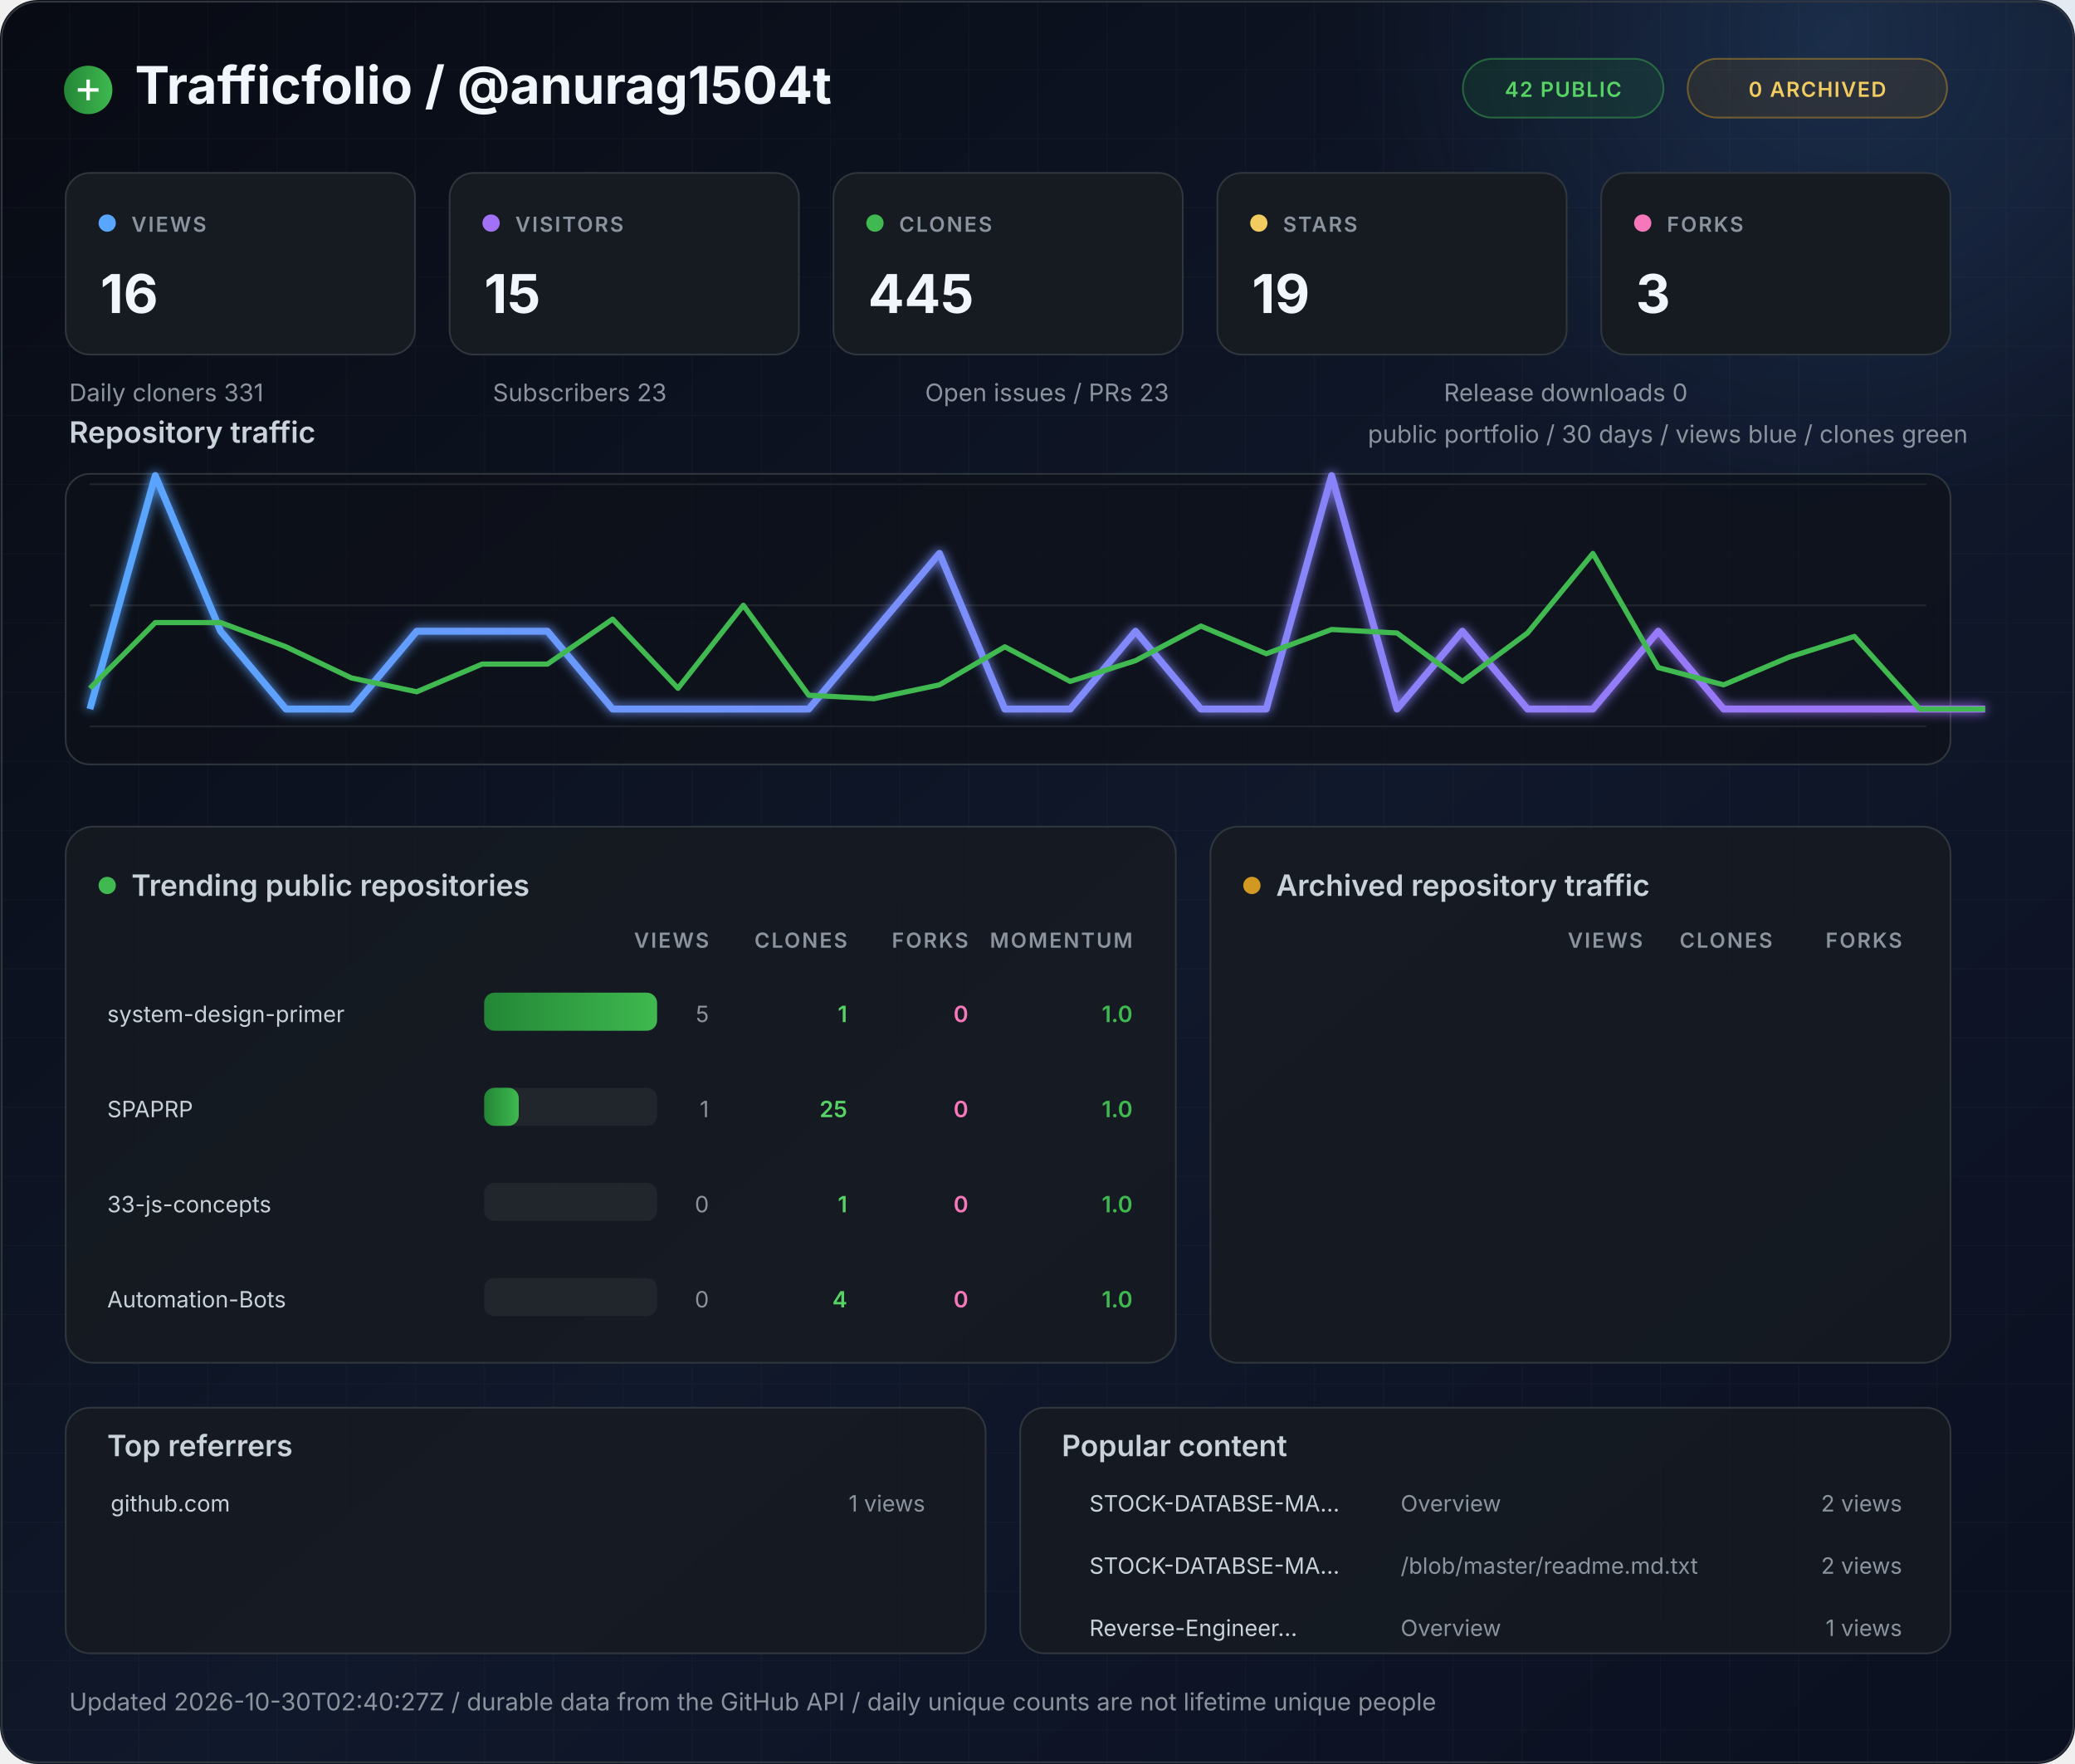
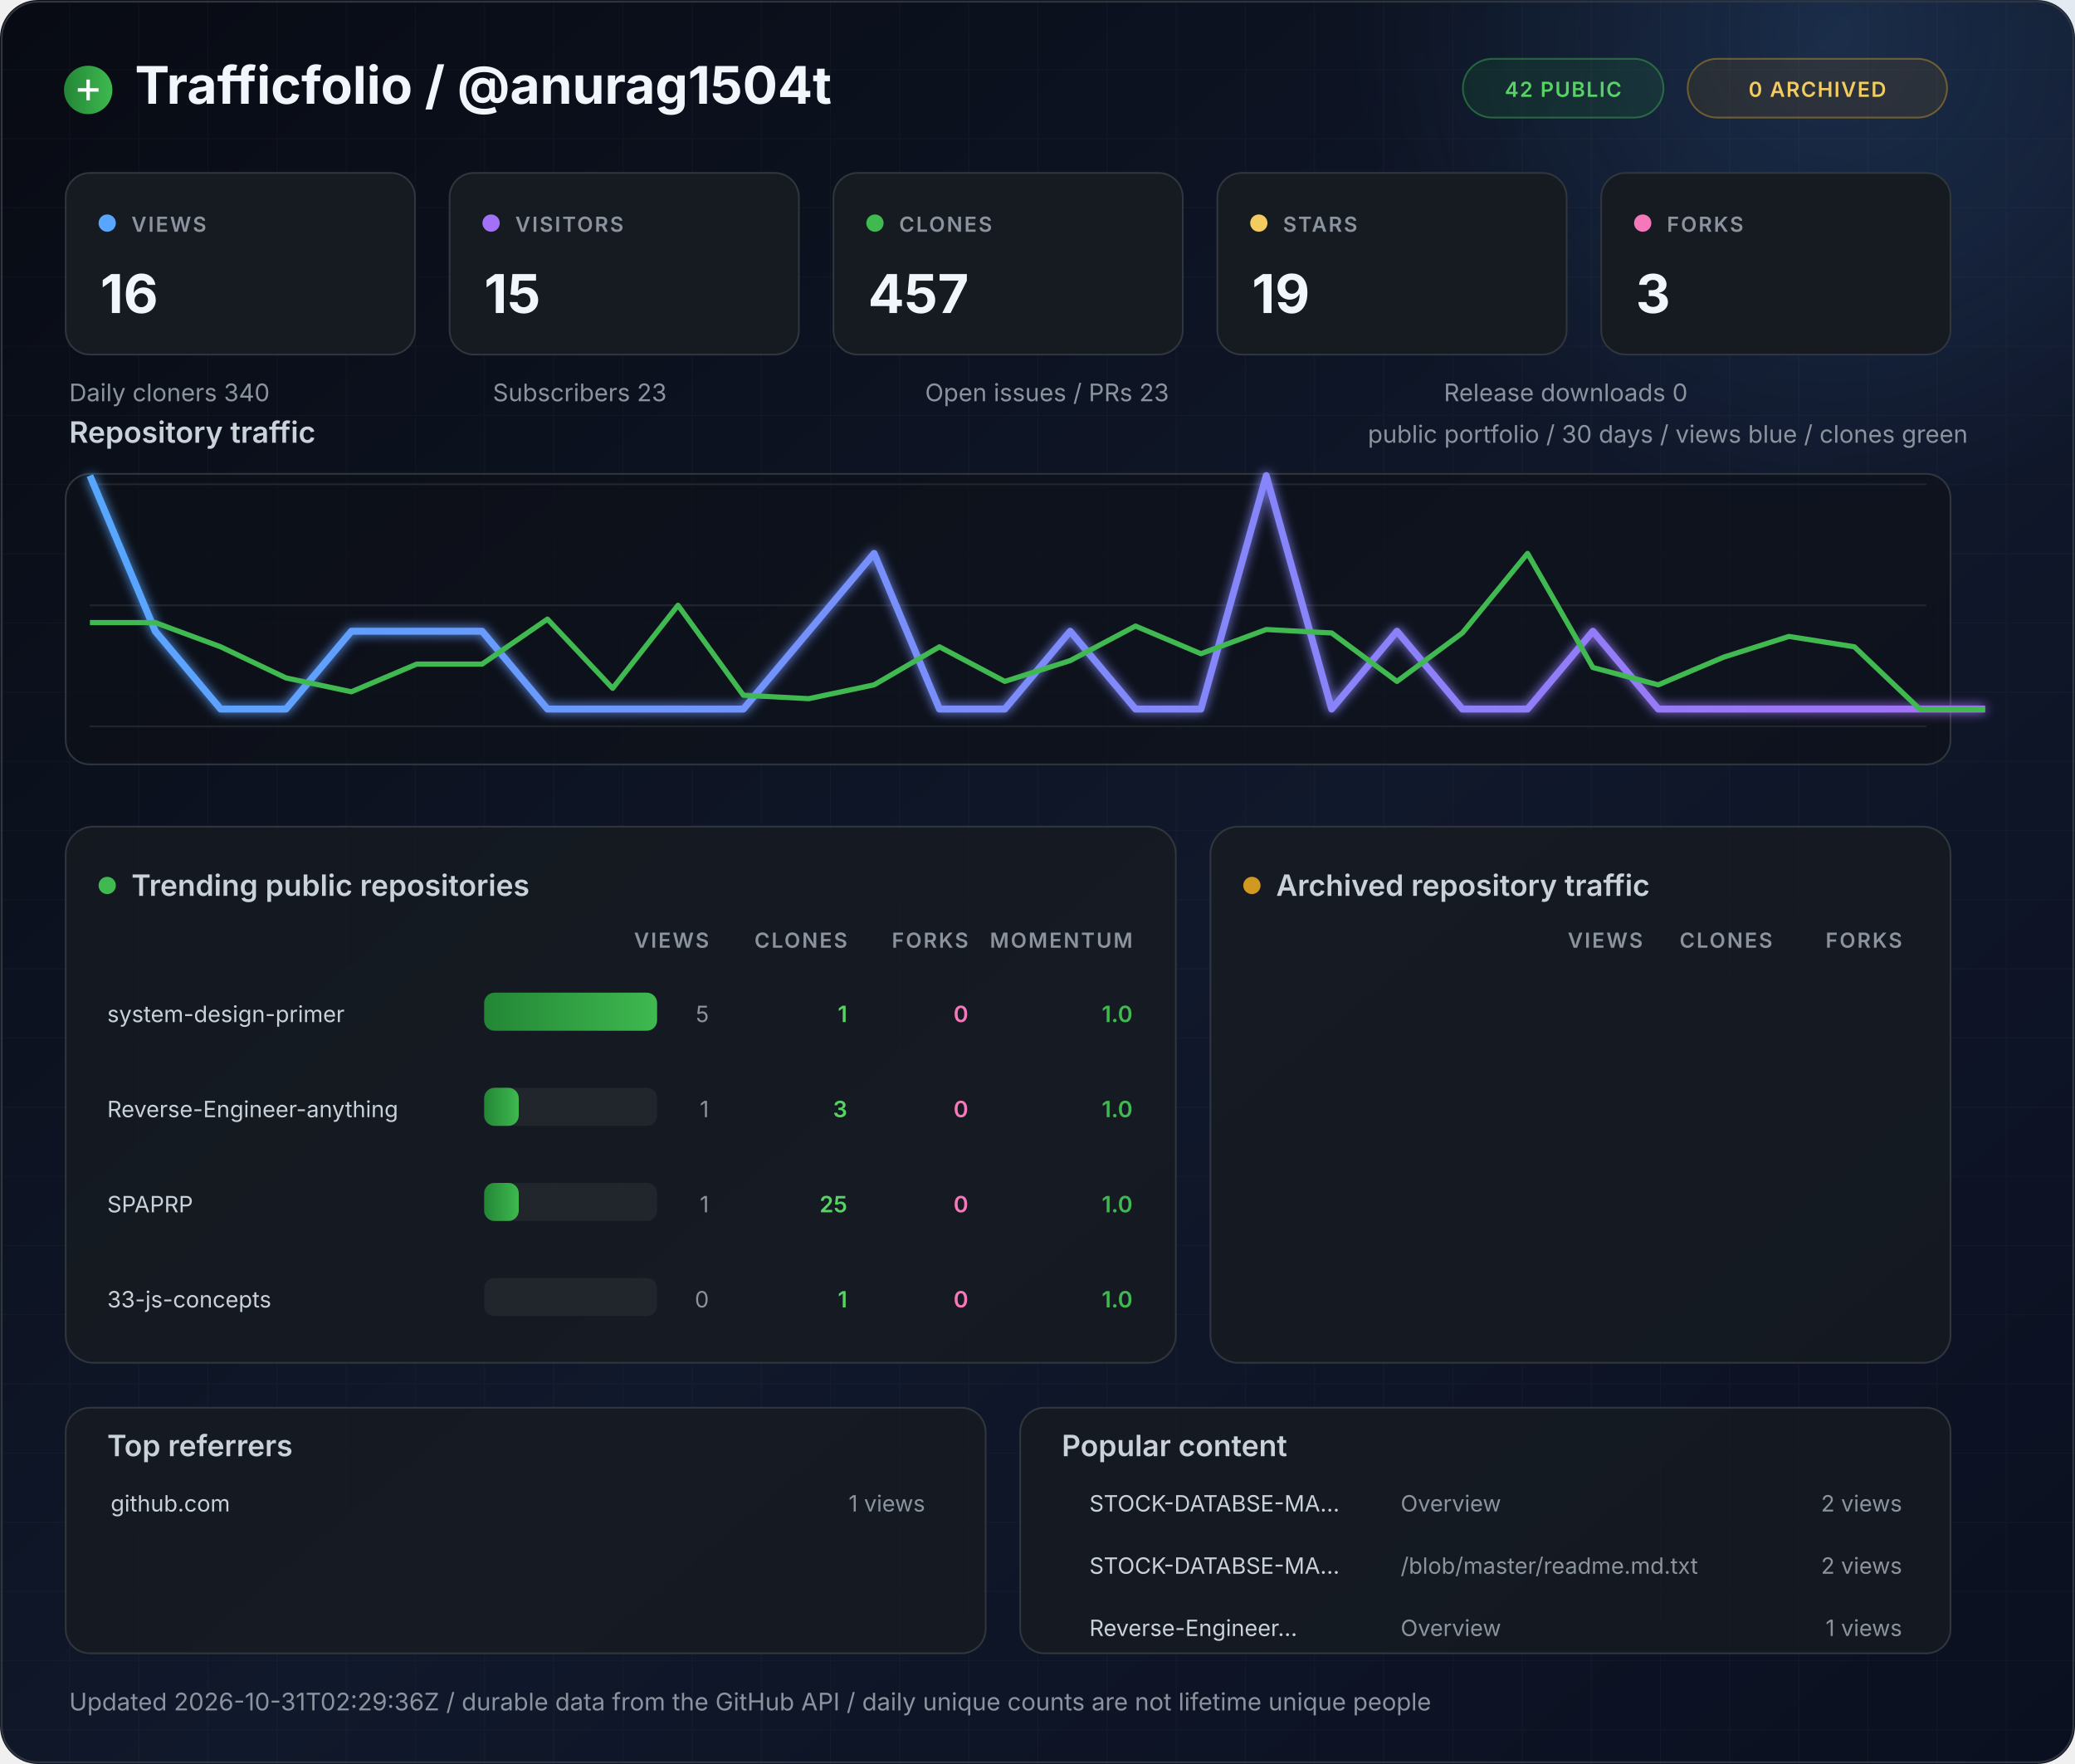
<svg xmlns="http://www.w3.org/2000/svg" width="1200" height="1020" viewBox="0 0 1200 1020" role="img" aria-label="Trafficfolio GitHub analytics dashboard for anurag1504t">
  <defs>
    <linearGradient id="bg" x1="0" y1="0" x2="1" y2="1">
      <stop stop-color="#080b13" />
      <stop offset=".55" stop-color="#10182b" />
      <stop offset="1" stop-color="#0b1020" />
    </linearGradient>
    <linearGradient id="line" x1="0" y1="0" x2="1" y2="0">
      <stop stop-color="#58a6ff" />
      <stop offset="1" stop-color="#a371f7" />
    </linearGradient>
    <linearGradient id="bar" x1="0" y1="0" x2="1" y2="0">
      <stop stop-color="#238636" />
      <stop offset="1" stop-color="#3fb950" />
    </linearGradient>
    <linearGradient id="archiveBar" x1="0" y1="0" x2="1" y2="0">
      <stop stop-color="#9e6a03" />
      <stop offset="1" stop-color="#f2cc60" />
    </linearGradient>
    <radialGradient id="ambient">
      <stop stop-color="#58a6ff" stop-opacity=".16" />
      <stop offset="1" stop-color="#58a6ff" stop-opacity="0" />
    </radialGradient>
    <pattern id="grid" width="40" height="40" patternUnits="userSpaceOnUse">
      <path d="M40 0H0V40" fill="none" stroke="#ffffff" stroke-opacity=".025" />
    </pattern>
    <filter id="glow">
      <feGaussianBlur stdDeviation="3" result="b" />
      <feMerge>
        <feMergeNode in="b" />
        <feMergeNode in="SourceGraphic" />
      </feMerge>
    </filter>
    <style>
    .title{font:750 30px -apple-system,BlinkMacSystemFont,"Segoe UI",sans-serif;fill:#f0f6fc}
    .subtitle{font:14px -apple-system,BlinkMacSystemFont,"Segoe UI",sans-serif;fill:#8b949e}
    .label{font:600 12px -apple-system,BlinkMacSystemFont,"Segoe UI",sans-serif;fill:#8b949e;letter-spacing:1px}
    .metric{font:700 31px -apple-system,BlinkMacSystemFont,"Segoe UI",sans-serif;fill:#f0f6fc}
    .section{font:600 17px -apple-system,BlinkMacSystemFont,"Segoe UI",sans-serif;fill:#c9d1d9}
    .repo,.value,.trend,.archive,.clone,.fork{font:13px -apple-system,BlinkMacSystemFont,"Segoe UI",sans-serif;fill:#c9d1d9}
    .value{fill:#8b949e} .trend{fill:#3fb950;font-weight:600} .archive{fill:#d29922}
    .clone{fill:#56d364;font-weight:600} .fork{fill:#f778ba;font-weight:600}
    .pill{font:600 12px -apple-system,BlinkMacSystemFont,"Segoe UI",sans-serif;letter-spacing:.7px}
  </style>
  </defs>
  <rect width="1200" height="1020" rx="22" fill="url(#bg)" />
  <rect width="1200" height="1020" rx="22" fill="url(#grid)" />
  <circle cx="1060" cy="20" r="280" fill="url(#ambient)" />
  <rect x="1" y="1" width="1198" height="1018" rx="21" fill="none" stroke="#30363d" />
  <circle cx="51" cy="52" r="14" fill="url(#bar)" />
  <path d="M45 52h12M51 46v12" stroke="#fff" stroke-width="2" />
  <text x="78" y="60" class="title">Trafficfolio / @anurag1504t</text>
  <rect x="846" y="34" width="116" height="34" rx="17" fill="#238636" fill-opacity=".16" stroke="#3fb950" stroke-opacity=".45" />
  <text x="904" y="56" text-anchor="middle" class="pill" fill="#56d364">42 PUBLIC</text>
  <rect x="976" y="34" width="150" height="34" rx="17" fill="#9e6a03" fill-opacity=".14" stroke="#d29922" stroke-opacity=".45" />
  <text x="1051" y="56" text-anchor="middle" class="pill" fill="#f2cc60">0 ARCHIVED</text>
  <rect x="38" y="100" width="202" height="105" rx="14" fill="#161b22" stroke="#30363d" />
  <circle cx="62" cy="129" r="5" fill="#58a6ff" />
  <text x="76" y="134" class="label">VIEWS</text>
  <text x="58" y="181" class="metric">16</text>
  <rect x="260" y="100" width="202" height="105" rx="14" fill="#161b22" stroke="#30363d" />
  <circle cx="284" cy="129" r="5" fill="#a371f7" />
  <text x="298" y="134" class="label">VISITORS</text>
  <text x="280" y="181" class="metric">15</text>
  <rect x="482" y="100" width="202" height="105" rx="14" fill="#161b22" stroke="#30363d" />
  <circle cx="506" cy="129" r="5" fill="#3fb950" />
  <text x="520" y="134" class="label">CLONES</text>
-   <text x="502" y="181" class="metric">445</text>
+   <text x="502" y="181" class="metric">457</text>
  <rect x="704" y="100" width="202" height="105" rx="14" fill="#161b22" stroke="#30363d" />
  <circle cx="728" cy="129" r="5" fill="#f2cc60" />
  <text x="742" y="134" class="label">STARS</text>
  <text x="724" y="181" class="metric">19</text>
  <rect x="926" y="100" width="202" height="105" rx="14" fill="#161b22" stroke="#30363d" />
  <circle cx="950" cy="129" r="5" fill="#f778ba" />
  <text x="964" y="134" class="label">FORKS</text>
  <text x="946" y="181" class="metric">3</text>
-   <text x="40" y="232" class="subtitle">Daily cloners 331</text>
+   <text x="40" y="232" class="subtitle">Daily cloners 340</text>
  <text x="285" y="232" class="subtitle">Subscribers 23</text>
  <text x="535" y="232" class="subtitle">Open issues / PRs 23</text>
  <text x="835" y="232" class="subtitle">Release downloads 0</text>
  <text x="40" y="256" class="section">Repository traffic</text>
  <text x="1138" y="256" text-anchor="end" class="subtitle">public portfolio / 30 days / views blue / clones green</text>
  <rect x="38" y="274" width="1090" height="168" rx="14" fill="#0d1117" fill-opacity=".62" stroke="#30363d" />
  <line x1="52" y1="420" x2="1114" y2="420" stroke="#21262d" />
  <line x1="52" y1="350" x2="1114" y2="350" stroke="#21262d" />
  <line x1="52" y1="280" x2="1114" y2="280" stroke="#21262d" />
-   <polyline points="52.0,410.0 89.8,275.0 127.6,365.0 165.4,410.0 203.2,410.0 241.0,365.0 278.8,365.0 316.6,365.0 354.3,410.0 392.1,410.0 429.9,410.0 467.7,410.0 505.5,365.0 543.3,320.0 581.1,410.0 618.9,410.0 656.7,365.0 694.5,410.0 732.3,410.0 770.1,275.0 807.9,410.0 845.7,365.0 883.4,410.0 921.2,410.0 959.0,365.0 996.8,410.0 1034.6,410.0 1072.4,410.0 1110.2,410.0 1148.0,410.0" fill="none" stroke="url(#line)" stroke-width="4" stroke-linejoin="round" filter="url(#glow)" />
-   <polyline points="52.0,398.0 89.8,360.0 127.6,360.0 165.4,374.0 203.2,392.0 241.0,400.0 278.8,384.0 316.6,384.0 354.3,358.0 392.1,398.0 429.9,350.0 467.7,402.0 505.5,404.0 543.3,396.0 581.1,374.0 618.9,394.0 656.7,382.0 694.5,362.0 732.3,378.0 770.1,364.0 807.9,366.0 845.7,394.0 883.4,366.0 921.2,320.0 959.0,386.0 996.8,396.0 1034.6,380.0 1072.4,368.0 1110.2,410.0 1148.0,410.0" fill="none" stroke="#3fb950" stroke-width="3" stroke-linejoin="round" />
+   <polyline points="52.0,275.0 89.8,365.0 127.6,410.0 165.4,410.0 203.2,365.0 241.0,365.0 278.8,365.0 316.6,410.0 354.3,410.0 392.1,410.0 429.9,410.0 467.7,365.0 505.5,320.0 543.3,410.0 581.1,410.0 618.9,365.0 656.7,410.0 694.5,410.0 732.3,275.0 770.1,410.0 807.9,365.0 845.7,410.0 883.4,410.0 921.2,365.0 959.0,410.0 996.8,410.0 1034.6,410.0 1072.4,410.0 1110.2,410.0 1148.0,410.0" fill="none" stroke="url(#line)" stroke-width="4" stroke-linejoin="round" filter="url(#glow)" />
+   <polyline points="52.0,360.0 89.8,360.0 127.6,374.0 165.4,392.0 203.2,400.0 241.0,384.0 278.8,384.0 316.6,358.0 354.3,398.0 392.1,350.0 429.9,402.0 467.7,404.0 505.5,396.0 543.3,374.0 581.1,394.0 618.9,382.0 656.7,362.0 694.5,378.0 732.3,364.0 770.1,366.0 807.9,394.0 845.7,366.0 883.4,320.0 921.2,386.0 959.0,396.0 996.8,380.0 1034.6,368.0 1072.4,374.0 1110.2,410.0 1148.0,410.0" fill="none" stroke="#3fb950" stroke-width="3" stroke-linejoin="round" />
  <rect x="38" y="478" width="642" height="310" rx="16" fill="#161b22" fill-opacity=".82" stroke="#30363d" />
  <circle cx="62" cy="512" r="5" fill="#3fb950" />
  <text x="76" y="518" class="section">Trending public repositories</text>
  <text x="410" y="548" text-anchor="end" class="label">VIEWS</text>
  <text x="490" y="548" text-anchor="end" class="label">CLONES</text>
  <text x="560" y="548" text-anchor="end" class="label">FORKS</text>
  <text x="655" y="548" text-anchor="end" class="label">MOMENTUM</text>
  <text x="62" y="591" class="repo">system-design-primer</text>
  <rect x="280" y="574" width="100" height="22" rx="6" fill="#21262d" />
  <rect x="280" y="574" width="100" height="22" rx="6" fill="url(#bar)" />
  <text x="410" y="591" text-anchor="end" class="value">5</text>
  <text x="490" y="591" text-anchor="end" class="clone">1</text>
  <text x="560" y="591" text-anchor="end" class="fork">0</text>
  <text x="655" y="591" text-anchor="end" class="trend">1.0</text>
-   <text x="62" y="646" class="repo">SPAPRP</text>
+   <text x="62" y="646" class="repo">Reverse-Engineer-anything</text>
  <rect x="280" y="629" width="100" height="22" rx="6" fill="#21262d" />
  <rect x="280" y="629" width="20" height="22" rx="6" fill="url(#bar)" />
  <text x="410" y="646" text-anchor="end" class="value">1</text>
-   <text x="490" y="646" text-anchor="end" class="clone">25</text>
+   <text x="490" y="646" text-anchor="end" class="clone">3</text>
  <text x="560" y="646" text-anchor="end" class="fork">0</text>
  <text x="655" y="646" text-anchor="end" class="trend">1.0</text>
-   <text x="62" y="701" class="repo">33-js-concepts</text>
+   <text x="62" y="701" class="repo">SPAPRP</text>
  <rect x="280" y="684" width="100" height="22" rx="6" fill="#21262d" />
-   <rect x="280" y="684" width="0" height="22" rx="6" fill="url(#bar)" />
-   <text x="410" y="701" text-anchor="end" class="value">0</text>
-   <text x="490" y="701" text-anchor="end" class="clone">1</text>
+   <rect x="280" y="684" width="20" height="22" rx="6" fill="url(#bar)" />
+   <text x="410" y="701" text-anchor="end" class="value">1</text>
+   <text x="490" y="701" text-anchor="end" class="clone">25</text>
  <text x="560" y="701" text-anchor="end" class="fork">0</text>
  <text x="655" y="701" text-anchor="end" class="trend">1.0</text>
-   <text x="62" y="756" class="repo">Automation-Bots</text>
+   <text x="62" y="756" class="repo">33-js-concepts</text>
  <rect x="280" y="739" width="100" height="22" rx="6" fill="#21262d" />
  <rect x="280" y="739" width="0" height="22" rx="6" fill="url(#bar)" />
  <text x="410" y="756" text-anchor="end" class="value">0</text>
-   <text x="490" y="756" text-anchor="end" class="clone">4</text>
+   <text x="490" y="756" text-anchor="end" class="clone">1</text>
  <text x="560" y="756" text-anchor="end" class="fork">0</text>
  <text x="655" y="756" text-anchor="end" class="trend">1.0</text>
  <rect x="700" y="478" width="428" height="310" rx="16" fill="#161b22" fill-opacity=".82" stroke="#30363d" />
  <circle cx="724" cy="512" r="5" fill="#d29922" />
  <text x="738" y="518" class="section">Archived repository traffic</text>
  <text x="950" y="548" text-anchor="end" class="label">VIEWS</text>
  <text x="1025" y="548" text-anchor="end" class="label">CLONES</text>
  <text x="1100" y="548" text-anchor="end" class="label">FORKS</text>
  <rect x="38" y="814" width="532" height="142" rx="14" fill="#161b22" fill-opacity=".82" stroke="#30363d" />
  <text x="62" y="842" class="section">Top referrers</text>
  <text x="64" y="874" class="repo">github.com</text>
  <text x="535" y="874" text-anchor="end" class="value">1 views</text>
  <rect x="590" y="814" width="538" height="142" rx="14" fill="#161b22" fill-opacity=".82" stroke="#30363d" />
  <text x="614" y="842" class="section">Popular content</text>
  <text x="630" y="874" class="repo">STOCK-DATABSE-MA...</text>
  <text x="810" y="874" class="value">Overview</text>
  <text x="1100" y="874" text-anchor="end" class="value">2 views</text>
  <text x="630" y="910" class="repo">STOCK-DATABSE-MA...</text>
  <text x="810" y="910" class="value">/blob/master/readme.md.txt</text>
  <text x="1100" y="910" text-anchor="end" class="value">2 views</text>
  <text x="630" y="946" class="repo">Reverse-Engineer...</text>
  <text x="810" y="946" class="value">Overview</text>
  <text x="1100" y="946" text-anchor="end" class="value">1 views</text>
-   <text x="40" y="989" class="subtitle">Updated 2026-10-30T02:40:27Z / durable data from the GitHub API / daily unique counts are not lifetime unique people</text>
+   <text x="40" y="989" class="subtitle">Updated 2026-10-31T02:29:36Z / durable data from the GitHub API / daily unique counts are not lifetime unique people</text>
</svg>
